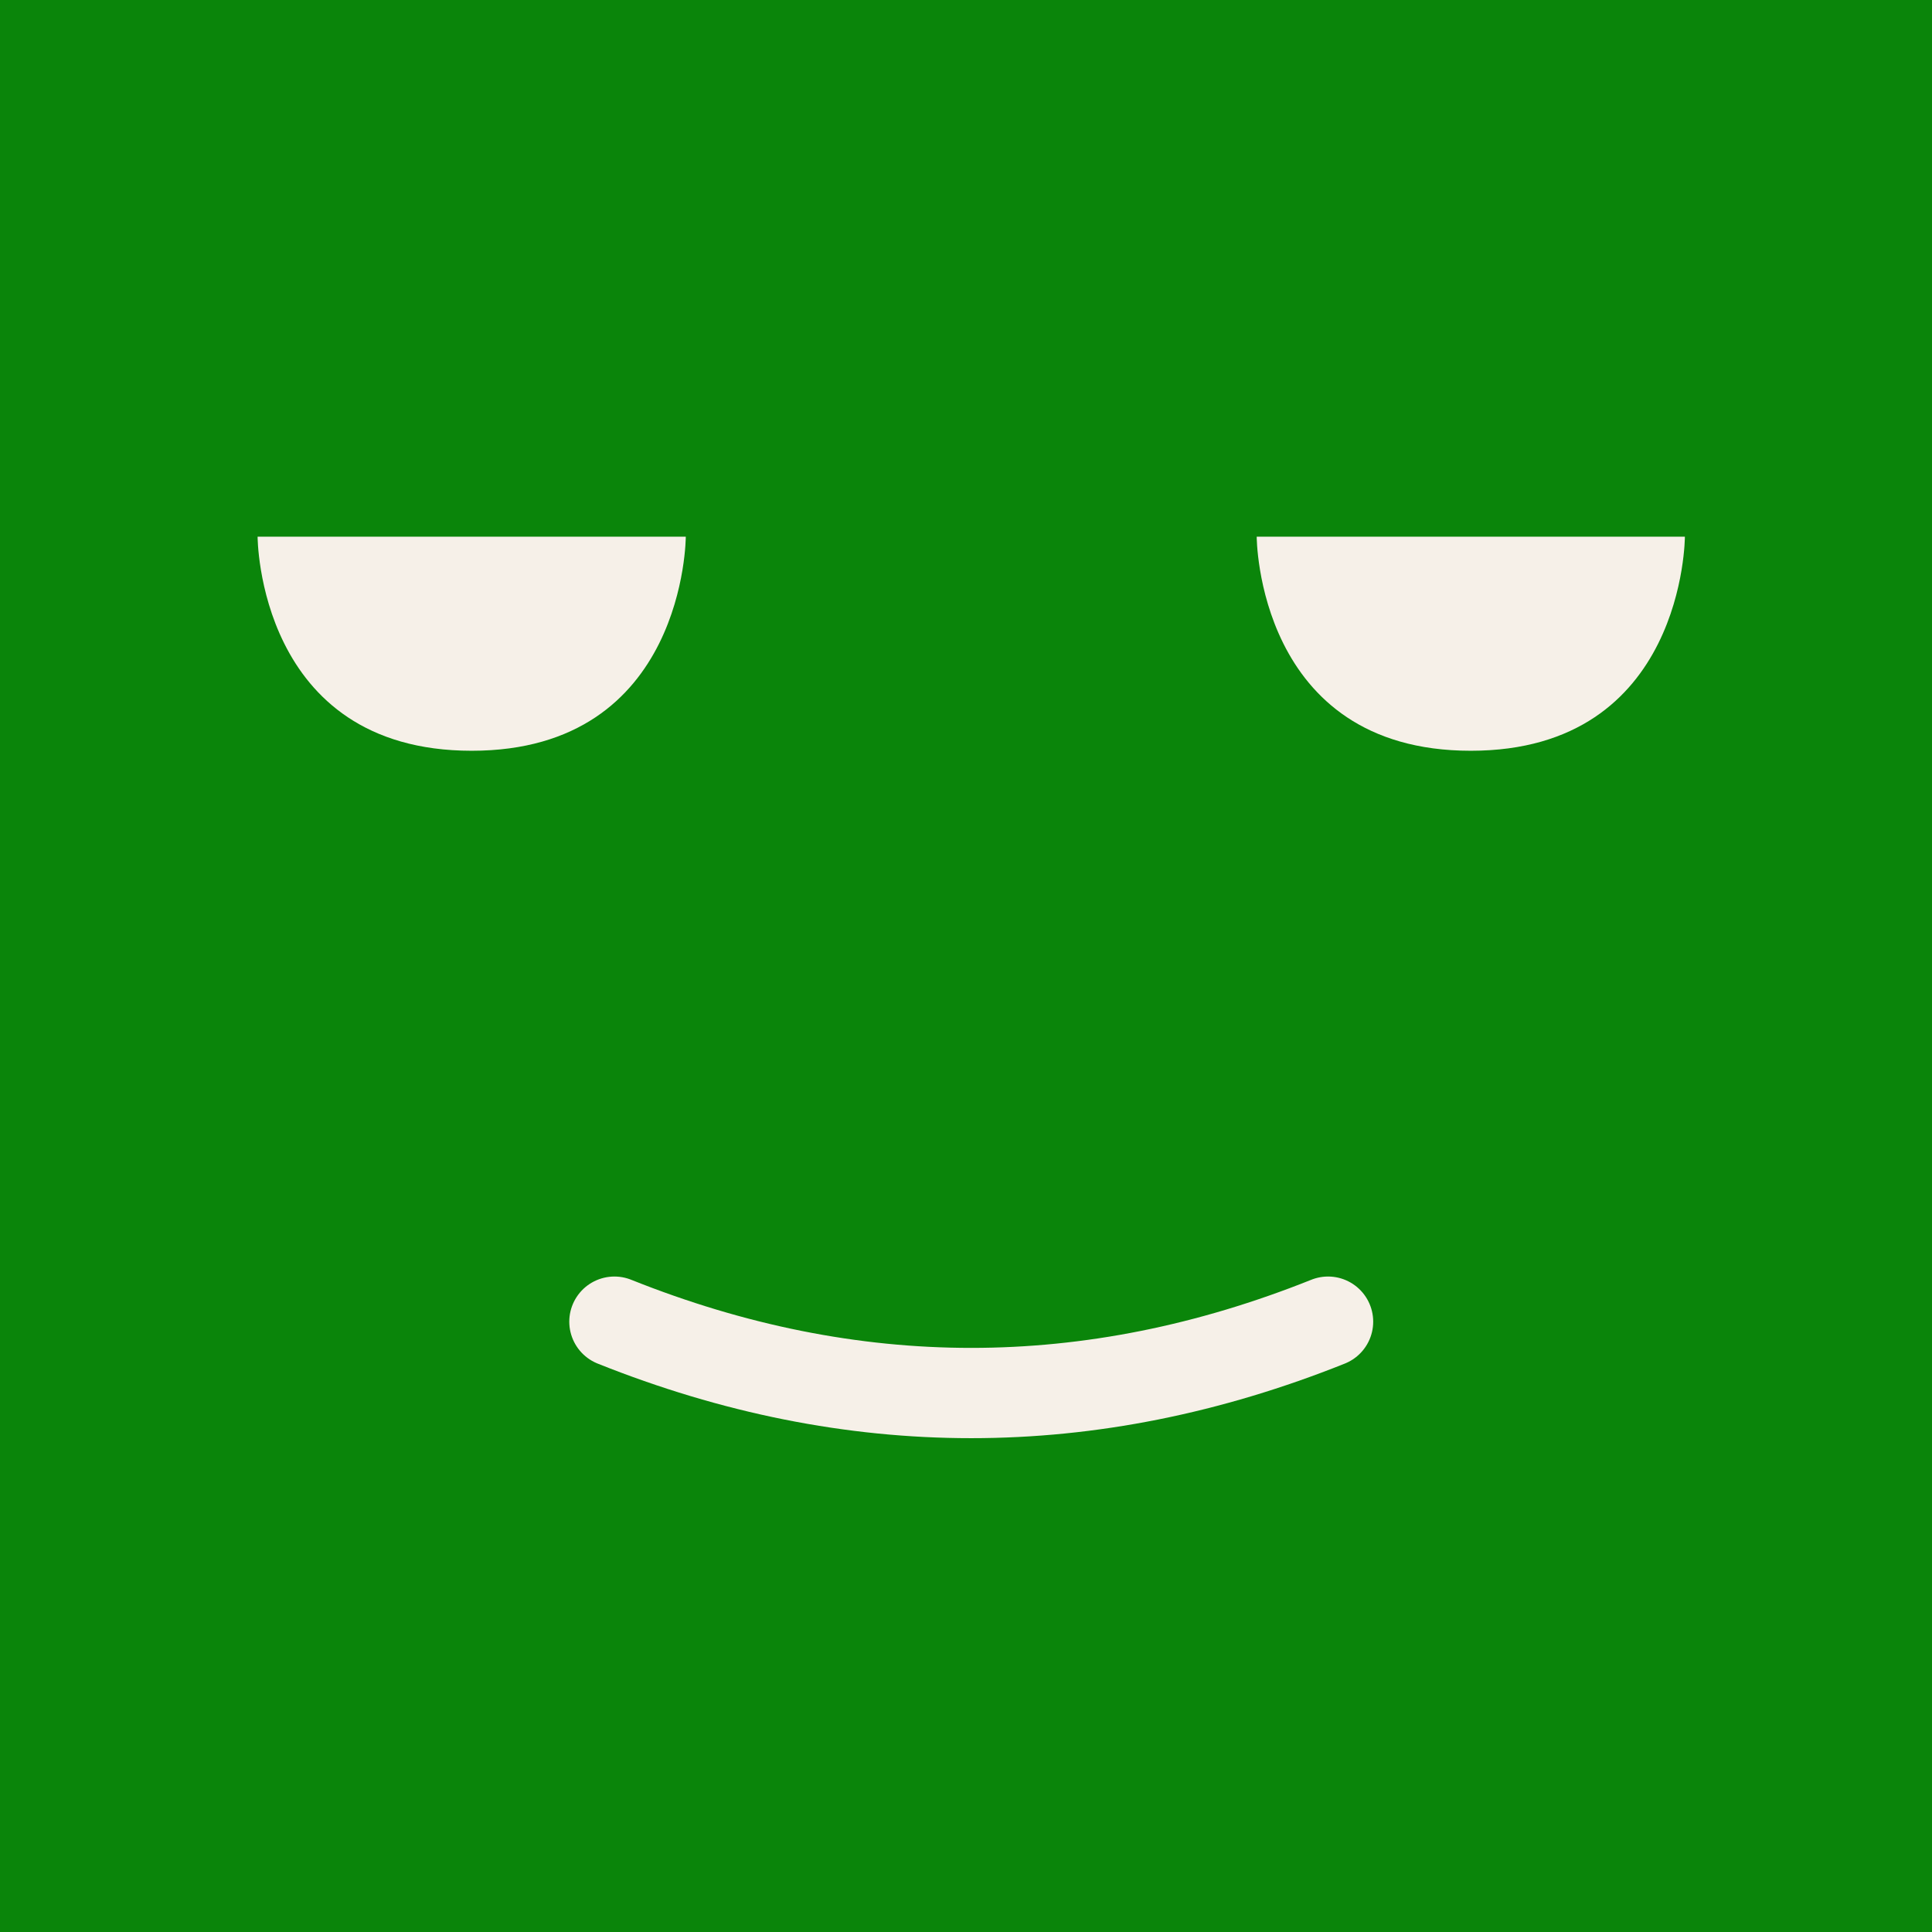
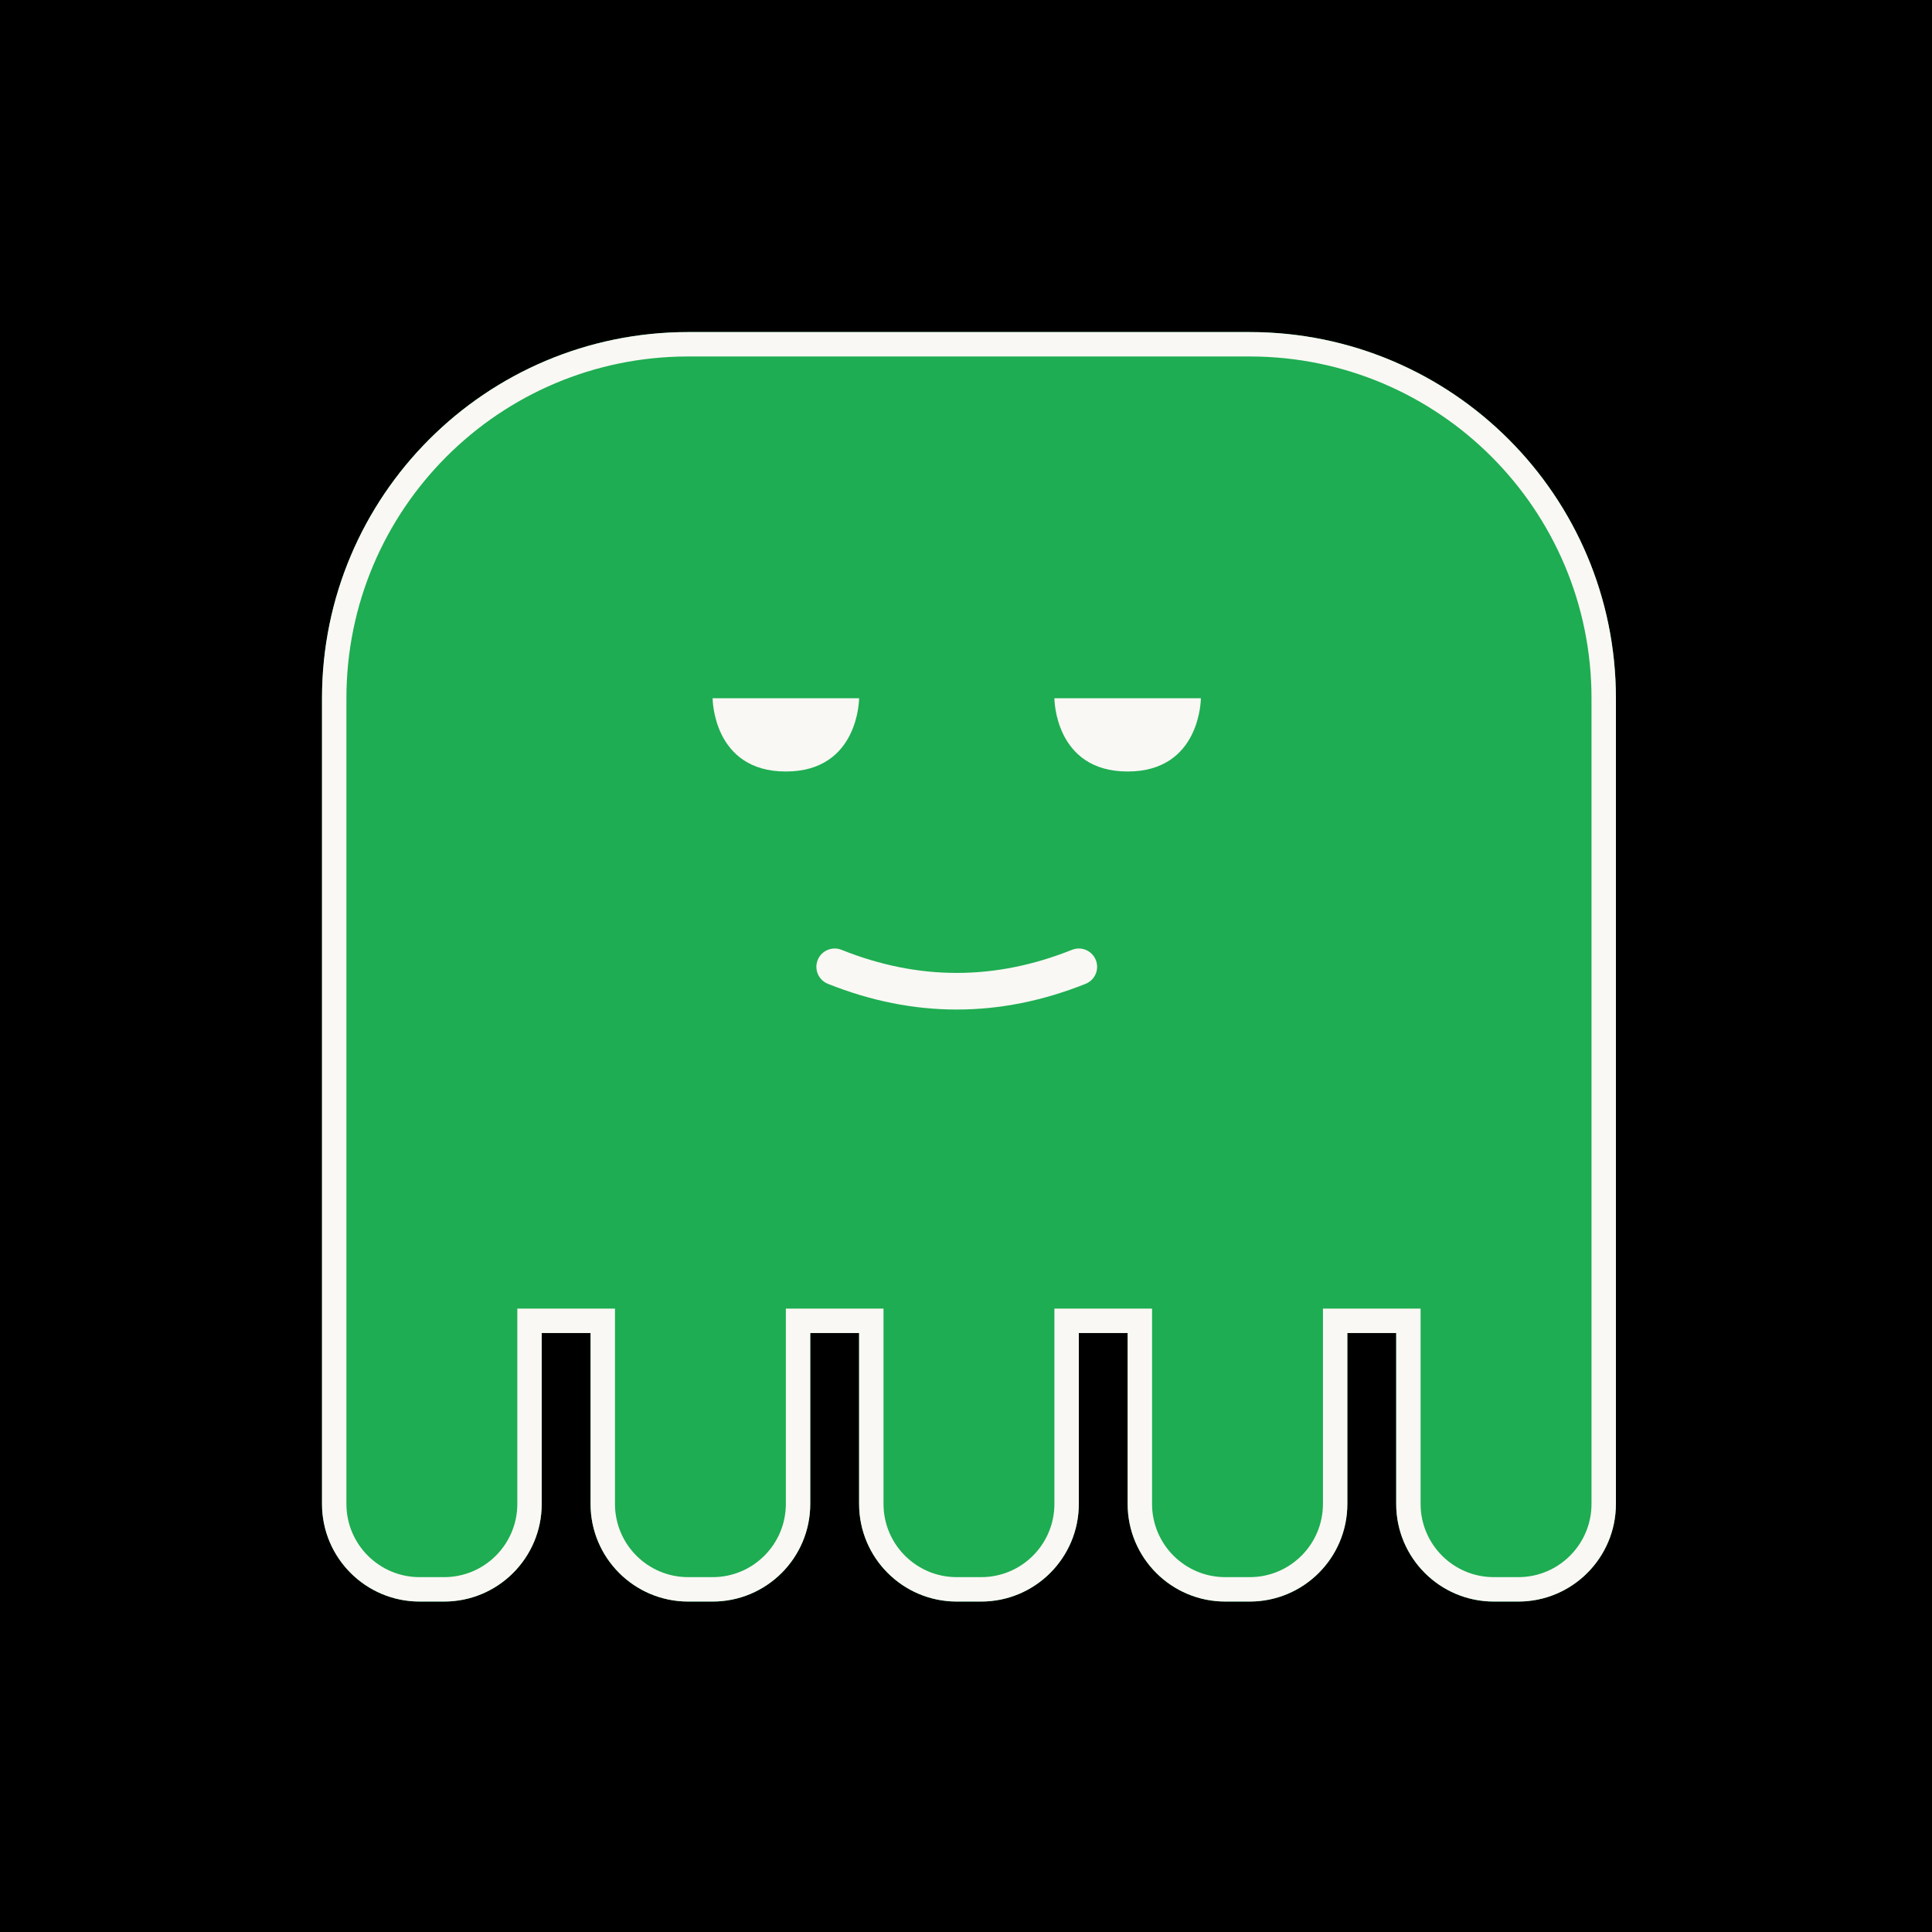
- <svg xmlns="http://www.w3.org/2000/svg" width="180" height="180" viewBox="0 0 180 180" fill="none">
-   <rect width="180" height="180" fill="#0a850a" />
-   <path d="M63.893 50H24C24 50 24 69.947 43.947 69.947C63.893 69.947 63.893 50 63.893 50Z" fill="#F6F0E8" />
-   <path d="M156.977 50H117.084C117.084 50 117.084 69.947 137.03 69.947C156.977 69.947 156.977 50 156.977 50Z" fill="#F6F0E8" />
-   <path d="M57.244 123.137C79.407 132.002 101.57 132.002 123.732 123.137" stroke="#F6F0E8" stroke-width="8.411" stroke-linecap="round" />
+ <svg xmlns="http://www.w3.org/2000/svg" width="192" height="192" viewBox="0 0 192 192" fill="none">
+   <rect width="192" height="192" fill="#000000" />
+   <mask id="path-1-inside-1_59_52" fill="white">
+     <path d="M160.588 149.457C160.588 154.817 156.242 159.161 150.883 159.161H148.457C143.097 159.161 138.752 154.817 138.752 149.457V132.474H133.899V149.457C133.899 154.817 129.554 159.161 124.194 159.161H121.769C116.409 159.161 112.064 154.817 112.063 149.457V132.474H107.212V149.457C107.212 154.817 102.866 159.161 97.507 159.161H95.081C89.721 159.161 85.376 154.817 85.376 149.457V132.474H80.523V149.457C80.523 154.816 76.179 159.161 70.819 159.161H68.393C63.033 159.161 58.689 154.817 58.688 149.457V132.474H53.836V149.457C53.836 154.817 49.49 159.161 44.131 159.161H41.705C36.346 159.161 32 154.817 32 149.457V69.393C32 49.294 48.294 33 68.393 33H124.194C144.293 33 160.588 49.294 160.588 69.393V149.457Z" />
+   </mask>
+   <path d="M160.588 149.457C160.588 154.817 156.242 159.161 150.883 159.161H148.457C143.097 159.161 138.752 154.817 138.752 149.457V132.474H133.899V149.457C133.899 154.817 129.554 159.161 124.194 159.161H121.769C116.409 159.161 112.064 154.817 112.063 149.457V132.474H107.212V149.457C107.212 154.817 102.866 159.161 97.507 159.161H95.081C89.721 159.161 85.376 154.817 85.376 149.457V132.474H80.523V149.457C80.523 154.816 76.179 159.161 70.819 159.161H68.393C63.033 159.161 58.689 154.817 58.688 149.457V132.474H53.836V149.457C53.836 154.817 49.49 159.161 44.131 159.161H41.705C36.346 159.161 32 154.817 32 149.457V69.393C32 49.294 48.294 33 68.393 33H124.194C144.293 33 160.588 49.294 160.588 69.393V149.457Z" fill="#1EAD52" />
+   <path d="M160.588 149.457L163.014 149.457V149.457H160.588ZM150.883 159.161V161.587H150.883L150.883 159.161ZM138.752 149.457H136.326V149.457L138.752 149.457ZM138.752 132.474H141.178V130.047H138.752V132.474ZM133.899 132.474V130.047H131.473V132.474H133.899ZM133.899 149.457L136.326 149.457V149.457H133.899ZM121.769 159.161L121.769 161.587H121.769V159.161ZM112.063 149.457H109.637V149.457L112.063 149.457ZM112.063 132.474H114.49V130.047H112.063V132.474ZM107.212 132.474V130.047H104.786V132.474H107.212ZM107.212 149.457L109.638 149.457V149.457H107.212ZM97.507 159.161V161.587V161.587V159.161ZM85.376 149.457H82.95V149.457L85.376 149.457ZM85.376 132.474H87.802V130.047H85.376V132.474ZM80.523 132.474V130.047H78.097V132.474H80.523ZM80.523 149.457L82.95 149.457V149.457H80.523ZM70.819 159.161V161.587H70.819L70.819 159.161ZM68.393 159.161L68.392 161.587H68.393V159.161ZM58.688 149.457H56.262V149.457L58.688 149.457ZM58.688 132.474H61.115V130.047H58.688V132.474ZM53.836 132.474V130.047H51.41V132.474H53.836ZM53.836 149.457L56.262 149.457V149.457H53.836ZM32 149.457H29.574V149.457L32 149.457ZM32 69.393L29.574 69.393V69.393H32ZM68.393 33V30.574H68.393L68.393 33ZM160.588 69.393H163.014V69.393L160.588 69.393ZM160.588 149.457L158.162 149.457C158.162 153.476 154.903 156.735 150.883 156.735L150.883 159.161L150.883 161.587C157.582 161.587 163.014 156.157 163.014 149.457L160.588 149.457ZM150.883 159.161V156.735H148.457V159.161V161.587H150.883V159.161ZM148.457 159.161V156.735C144.437 156.735 141.178 153.476 141.178 149.457L138.752 149.457L136.326 149.457C136.326 156.157 141.758 161.587 148.457 161.587V159.161ZM138.752 149.457H141.178V132.474H138.752H136.326V149.457H138.752ZM138.752 132.474V130.047H133.899V132.474V134.9H138.752V132.474ZM133.899 132.474H131.473V149.457H133.899H136.326V132.474H133.899ZM133.899 149.457L131.473 149.457C131.473 153.476 128.214 156.735 124.194 156.735V159.161V161.587C130.894 161.587 136.325 156.157 136.326 149.457L133.899 149.457ZM124.194 159.161V156.735H121.769V159.161V161.587H124.194V159.161ZM121.769 159.161L121.769 156.735C117.749 156.735 114.49 153.476 114.49 149.457L112.063 149.457L109.637 149.457C109.638 156.157 115.069 161.587 121.769 161.587L121.769 159.161ZM112.063 149.457H114.49V132.474H112.063H109.637V149.457H112.063ZM112.063 132.474V130.047H107.212V132.474V134.9H112.063V132.474ZM107.212 132.474H104.786V149.457H107.212H109.638V132.474H107.212ZM107.212 149.457L104.786 149.457C104.786 153.476 101.527 156.735 97.507 156.735V159.161V161.587C104.206 161.587 109.638 156.157 109.638 149.457L107.212 149.457ZM97.507 159.161V156.735H95.081V159.161V161.587H97.507V159.161ZM95.081 159.161V156.735C91.061 156.735 87.802 153.476 87.802 149.457L85.376 149.457L82.95 149.457C82.95 156.157 88.382 161.587 95.081 161.587V159.161ZM85.376 149.457H87.802V132.474H85.376H82.95V149.457H85.376ZM85.376 132.474V130.047H80.523V132.474V134.9H85.376V132.474ZM80.523 132.474H78.097V149.457H80.523H82.95V132.474H80.523ZM80.523 149.457L78.097 149.457C78.097 153.476 74.839 156.735 70.819 156.735L70.819 159.161L70.819 161.587C77.519 161.587 82.949 156.156 82.95 149.457L80.523 149.457ZM70.819 159.161V156.735H68.393V159.161V161.587H70.819V159.161ZM68.393 159.161L68.393 156.735C64.373 156.735 61.115 153.477 61.115 149.457L58.688 149.457L56.262 149.457C56.263 156.156 61.693 161.587 68.392 161.587L68.393 159.161ZM58.688 149.457H61.115V132.474H58.688H56.262V149.457H58.688ZM58.688 132.474V130.047H53.836V132.474V134.9H58.688V132.474ZM53.836 132.474H51.41V149.457H53.836H56.262V132.474H53.836ZM53.836 149.457L51.41 149.457C51.41 153.476 48.151 156.735 44.131 156.735V159.161V161.587C50.83 161.587 56.262 156.157 56.262 149.457L53.836 149.457ZM44.131 159.161V156.735H41.705V159.161V161.587H44.131V159.161ZM41.705 159.161V156.735C37.685 156.735 34.426 153.476 34.426 149.457L32 149.457L29.574 149.457C29.574 156.157 35.006 161.587 41.705 161.587V159.161ZM32 149.457H34.426V69.393H32H29.574V149.457H32ZM32 69.393L34.426 69.393C34.426 50.633 49.633 35.426 68.393 35.426L68.393 33L68.393 30.574C46.954 30.574 29.574 47.954 29.574 69.393L32 69.393ZM68.393 33V35.426H124.194V33V30.574H68.393V33ZM124.194 33V35.426C142.954 35.426 158.162 50.633 158.162 69.393L160.588 69.393L163.014 69.393C163.014 47.953 145.633 30.574 124.194 30.574V33ZM160.588 69.393H158.162V149.457H160.588H163.014V69.393H160.588Z" fill="#FAF8F4" mask="url(#path-1-inside-1_59_52)" />
+   <path d="M85.376 69.393H70.819C70.819 69.393 70.819 76.671 78.097 76.671C85.376 76.671 85.376 69.393 85.376 69.393Z" fill="#FAF8F4" />
+   <path d="M119.342 69.393H104.785C104.785 69.393 104.785 76.671 112.064 76.671C119.342 76.671 119.342 69.393 119.342 69.393Z" fill="#FAF8F4" />
+   <path d="M82.95 96.081C91.037 99.316 99.124 99.316 107.211 96.081" stroke="#FAF8F4" stroke-width="3.639" stroke-linecap="round" />
</svg>
